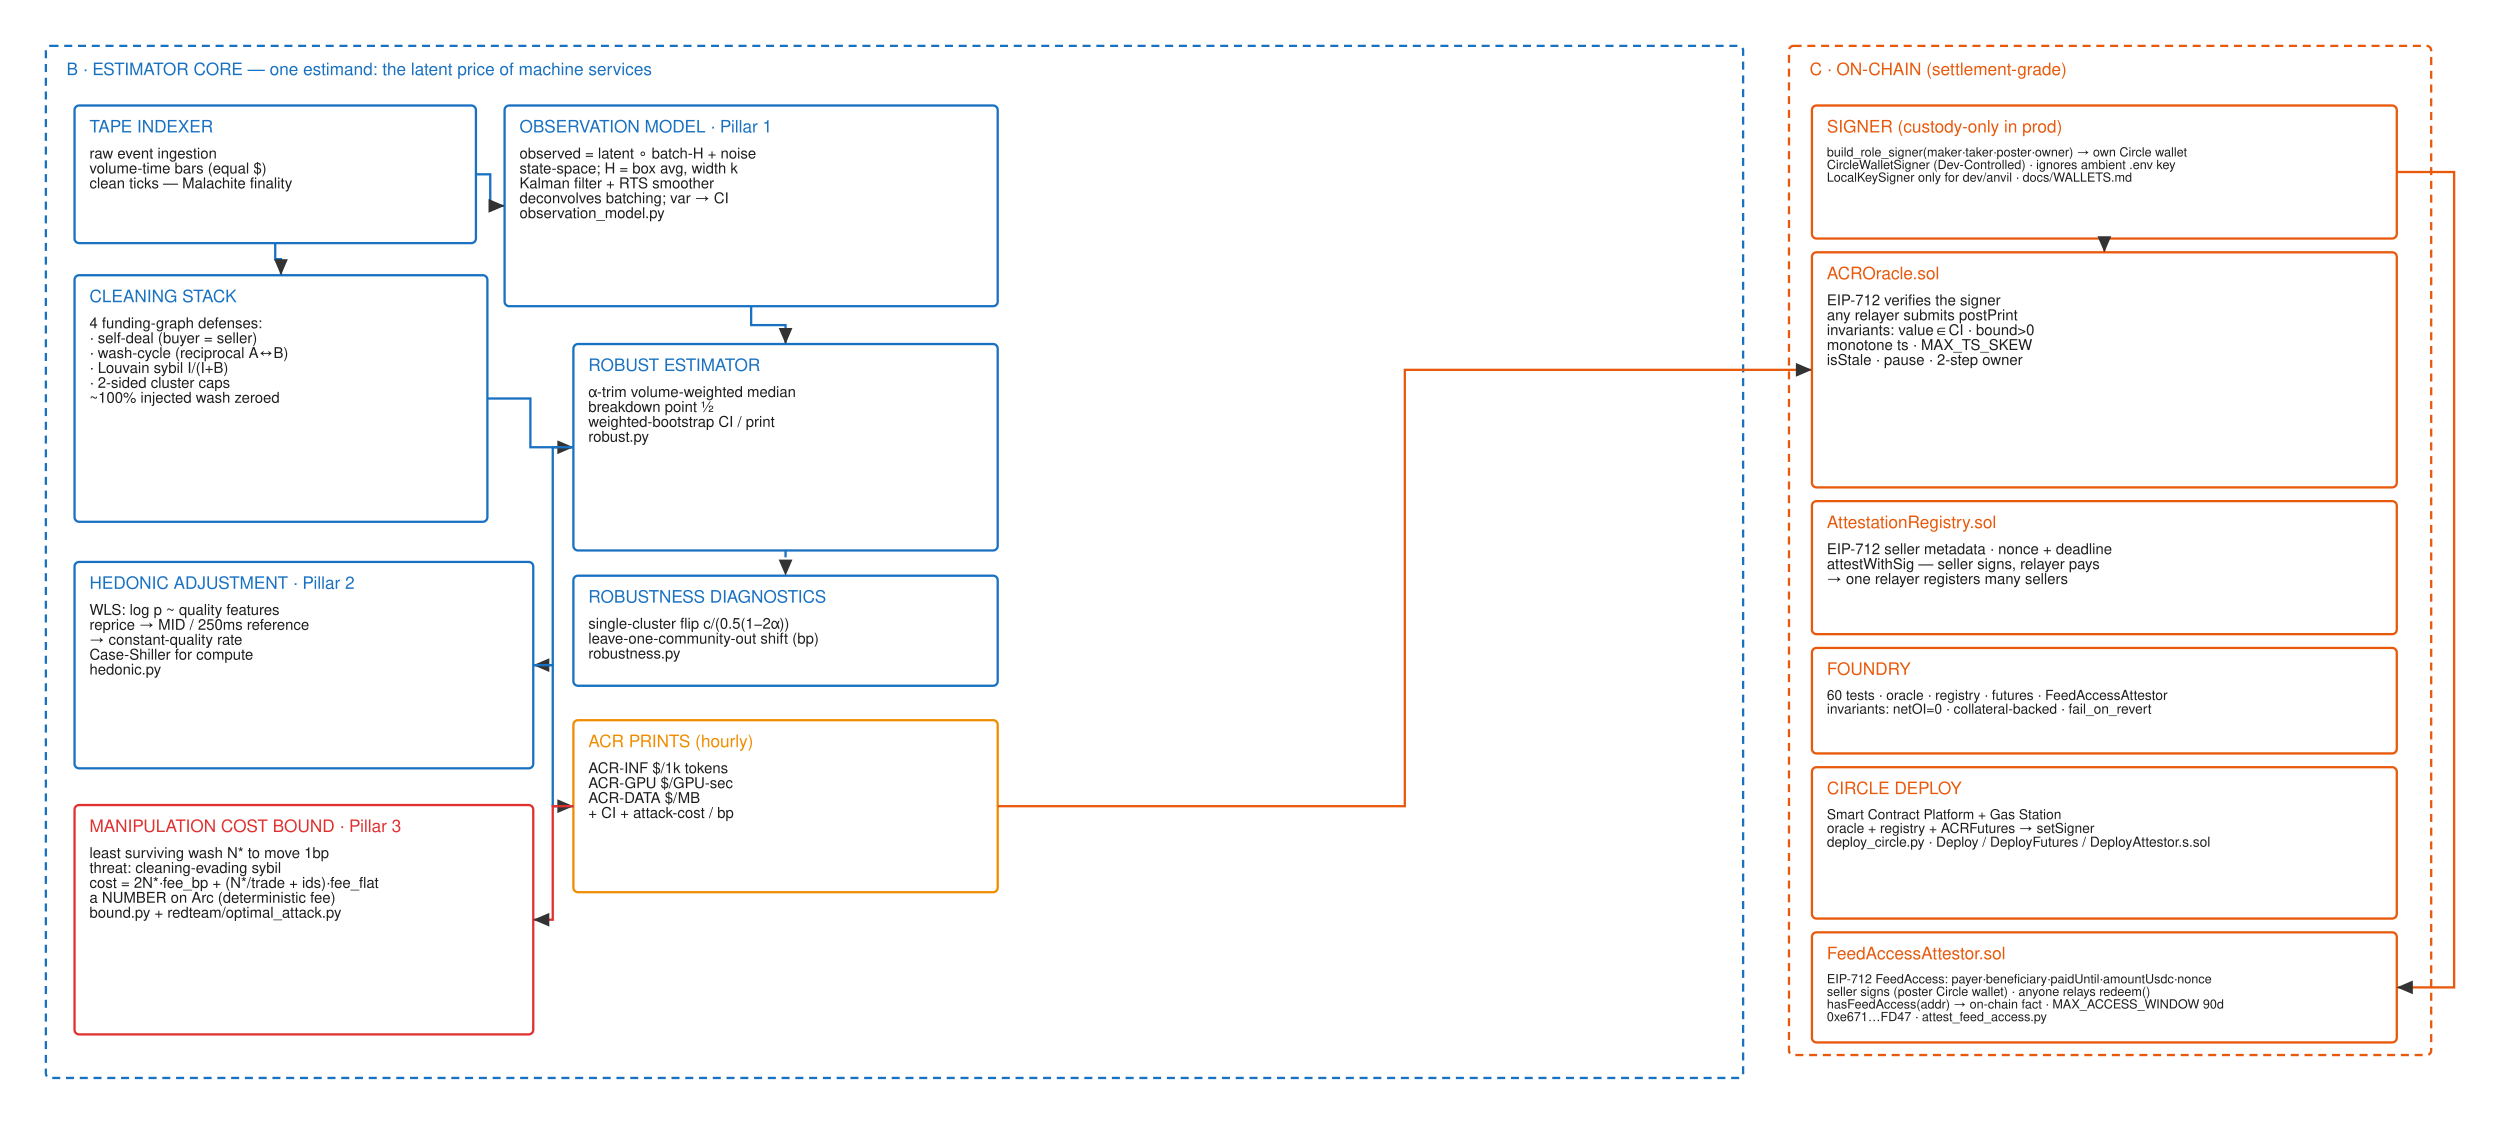
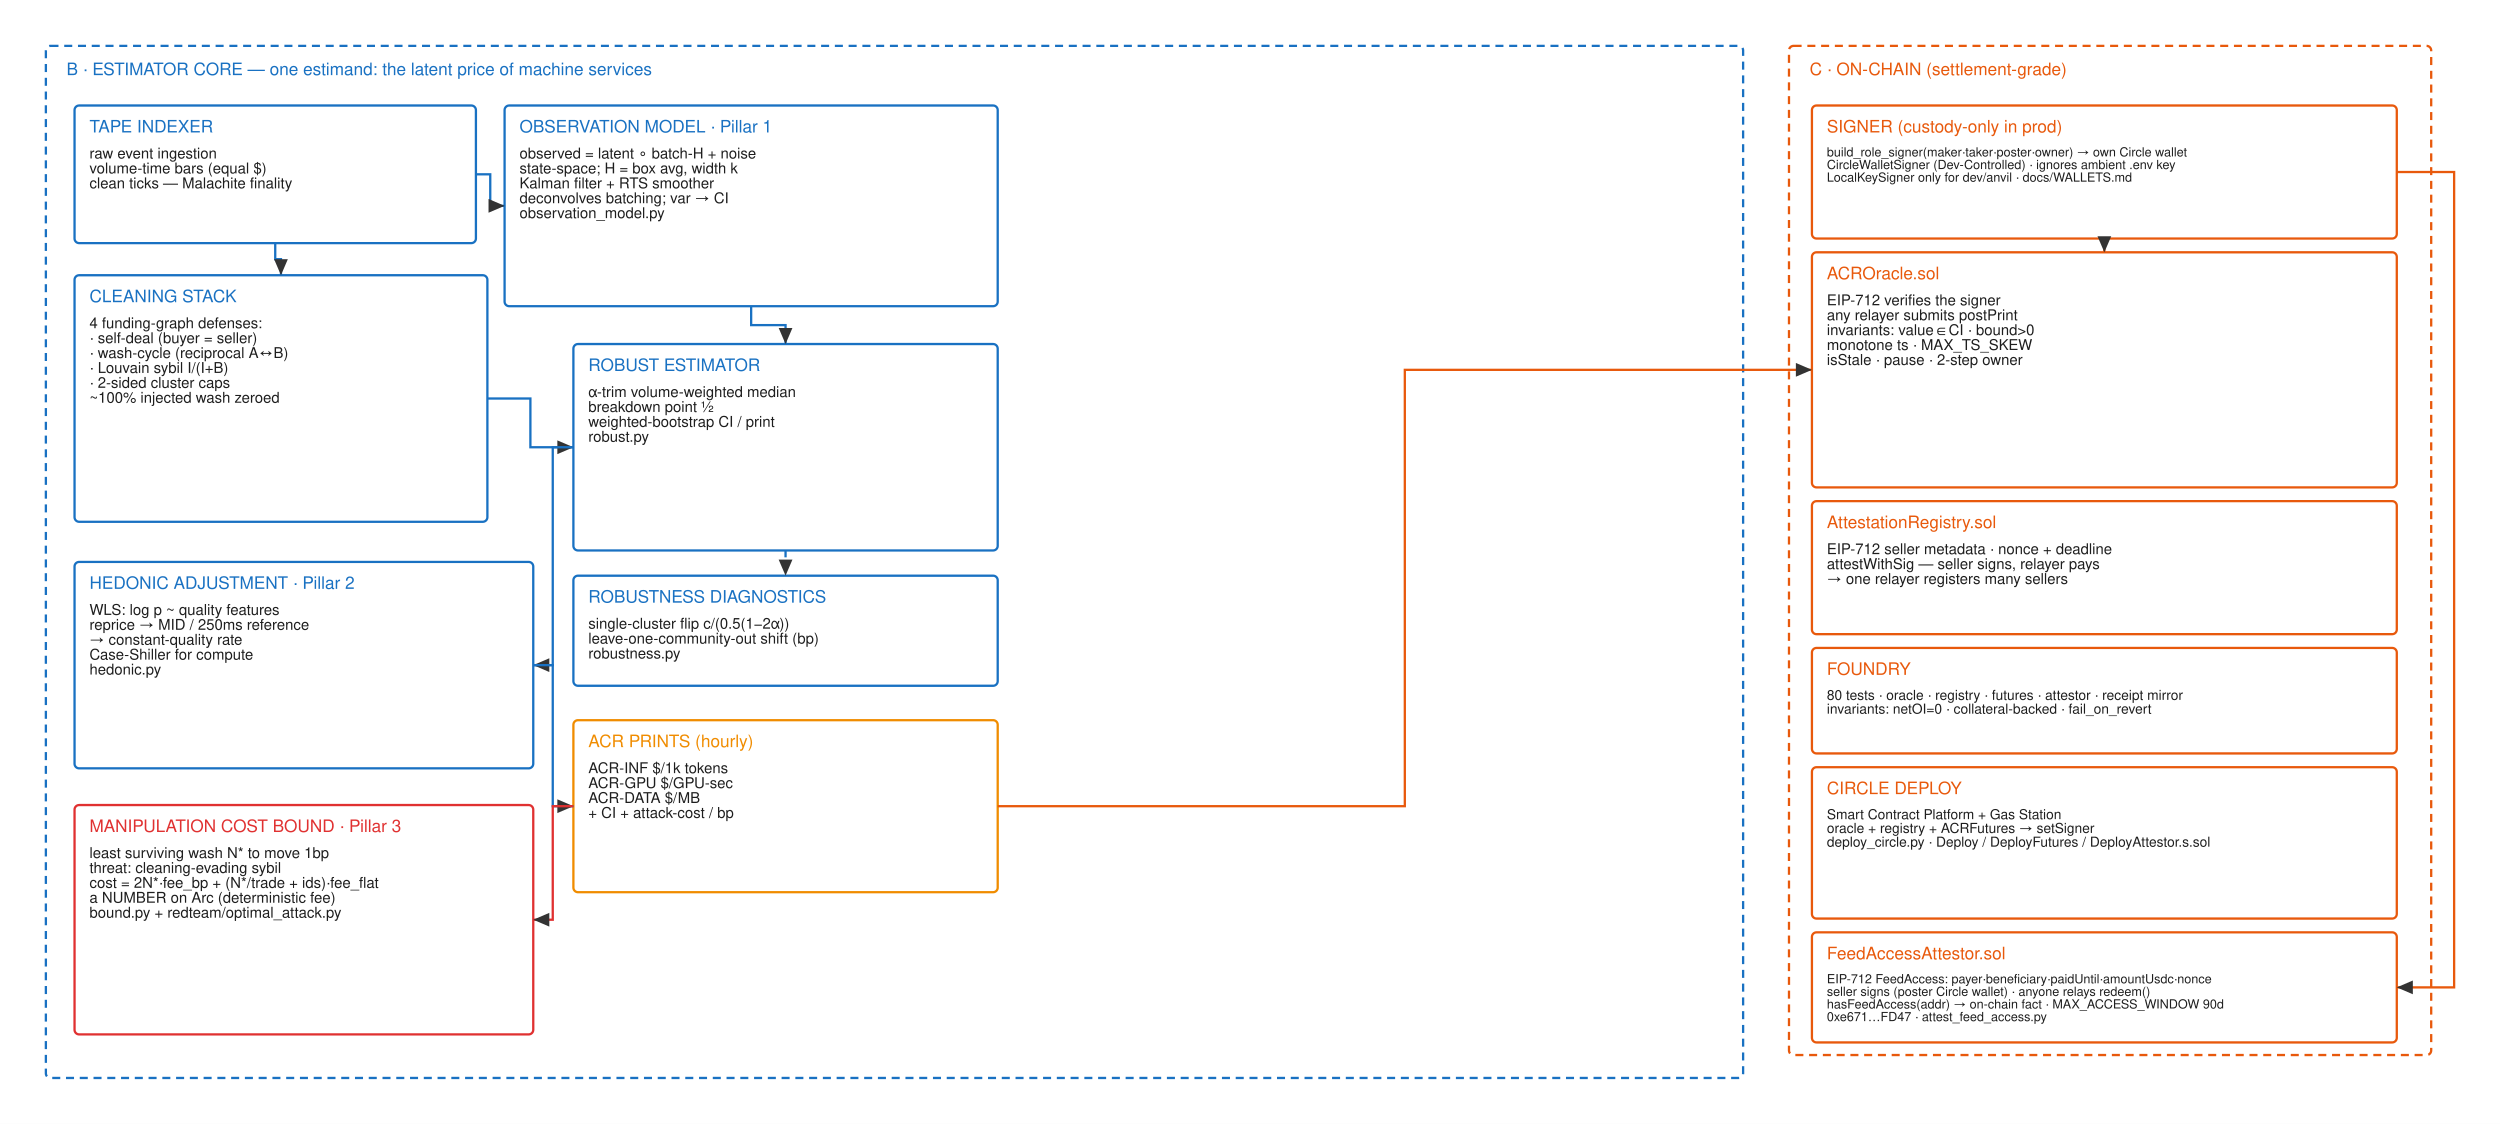
<svg xmlns="http://www.w3.org/2000/svg" width="2180" height="980" viewBox="0 0 2180 980" font-family="Helvetica,Arial,sans-serif">
  <rect width="2180" height="980" fill="#ffffff" />
  <defs>
    <marker id="a" markerWidth="9" markerHeight="9" refX="7" refY="3" orient="auto">
      <path d="M0,0 L7,3 L0,6 Z" fill="#333" />
    </marker>
  </defs>
  <rect x="40" y="40" width="1480" height="900" rx="4" fill="transparent" stroke="#1971c2" stroke-width="2" stroke-dasharray="7 5" />
  <rect x="65" y="92" width="350" height="120" rx="4" fill="transparent" stroke="#1971c2" stroke-width="2" />
  <rect x="440" y="92" width="430" height="175" rx="4" fill="transparent" stroke="#1971c2" stroke-width="2" />
  <rect x="65" y="240" width="360" height="215" rx="4" fill="transparent" stroke="#1971c2" stroke-width="2" />
  <rect x="500" y="300" width="370" height="180" rx="4" fill="transparent" stroke="#1971c2" stroke-width="2" />
  <rect x="65" y="490" width="400" height="180" rx="4" fill="transparent" stroke="#1971c2" stroke-width="2" />
  <rect x="500" y="502" width="370" height="96" rx="4" fill="transparent" stroke="#1971c2" stroke-width="2" />
  <rect x="500" y="628" width="370" height="150" rx="4" fill="transparent" stroke="#f08c00" stroke-width="2" />
  <rect x="65" y="702" width="400" height="200" rx="4" fill="transparent" stroke="#e03131" stroke-width="2" />
  <rect x="1560" y="40" width="560" height="880" rx="4" fill="transparent" stroke="#e8590c" stroke-width="2" stroke-dasharray="7 5" />
  <rect x="1580" y="92" width="510" height="116" rx="4" fill="transparent" stroke="#e8590c" stroke-width="2" />
  <rect x="1580" y="220" width="510" height="205" rx="4" fill="transparent" stroke="#e8590c" stroke-width="2" />
  <rect x="1580" y="437" width="510" height="116" rx="4" fill="transparent" stroke="#e8590c" stroke-width="2" />
  <rect x="1580" y="565" width="510" height="92" rx="4" fill="transparent" stroke="#e8590c" stroke-width="2" />
  <rect x="1580" y="669" width="510" height="132" rx="4" fill="transparent" stroke="#e8590c" stroke-width="2" />
  <rect x="1580" y="813" width="510" height="96" rx="4" fill="transparent" stroke="#e8590c" stroke-width="2" />
  <polyline points="415,152.0 427.5,152.0 427.5,179.5 440,179.5" fill="none" stroke="#1971c2" stroke-width="2" marker-end="url(#a)" />
  <polyline points="240.0,212 240.0,226.0 245.0,226.0 245.0,240" fill="none" stroke="#1971c2" stroke-width="2" marker-end="url(#a)" />
  <polyline points="655.0,267 655.0,283.5 685.0,283.5 685.0,300" fill="none" stroke="#1971c2" stroke-width="2" marker-end="url(#a)" />
  <polyline points="425,347.5 462.5,347.5 462.5,390.0 500,390.0" fill="none" stroke="#1971c2" stroke-width="2" marker-end="url(#a)" />
  <polyline points="500,390.0 482,390.0 482,580.0 465,580.0" fill="none" stroke="#1971c2" stroke-width="2" marker-end="url(#a)" />
  <polyline points="685.0,480 685.0,491.0 685.0,502" fill="none" stroke="#1971c2" stroke-width="2" stroke-dasharray="6 5" marker-end="url(#a)" />
  <polyline points="465,580.0 482,580.0 482,703.0 500,703.0" fill="none" stroke="#1971c2" stroke-width="2" marker-end="url(#a)" />
  <polyline points="500,703.0 482,703.0 482,802.0 465,802.0" fill="none" stroke="#e03131" stroke-width="2" marker-end="url(#a)" />
  <polyline points="1835.0,208 1835.0,214.0 1835.0,220" fill="none" stroke="#e8590c" stroke-width="2" marker-end="url(#a)" />
  <polyline points="870,703.0 1225,703.0 1225,322.5 1580,322.5" fill="none" stroke="#e8590c" stroke-width="2" marker-end="url(#a)" />
  <polyline points="2090,150.0 2140,150.0 2140,861.0 2090,861.0" fill="none" stroke="#e8590c" stroke-width="2" marker-end="url(#a)" />
  <text x="58" y="65.5" font-size="15" fill="#1971c2">B · ESTIMATOR CORE — one estimand: the latent price of machine services</text>
  <text x="78" y="115.5" font-size="15" fill="#1971c2">TAPE INDEXER</text>
  <text x="78" y="138.2" font-size="13" fill="#1e1e1e">raw event ingestion</text>
  <text x="78" y="151.2" font-size="13" fill="#1e1e1e">volume-time bars (equal $)</text>
  <text x="78" y="164.2" font-size="13" fill="#1e1e1e">clean ticks — Malachite finality</text>
  <text x="453" y="115.5" font-size="15" fill="#1971c2">OBSERVATION MODEL · Pillar 1</text>
  <text x="453" y="138.2" font-size="13" fill="#1e1e1e">observed = latent ∘ batch-H + noise</text>
  <text x="453" y="151.2" font-size="13" fill="#1e1e1e">state-space; H = box avg, width k</text>
  <text x="453" y="164.2" font-size="13" fill="#1e1e1e">Kalman filter + RTS smoother</text>
  <text x="453" y="177.2" font-size="13" fill="#1e1e1e">deconvolves batching; var → CI</text>
  <text x="453" y="190.2" font-size="13" fill="#1e1e1e">observation_model.py</text>
  <text x="78" y="263.5" font-size="15" fill="#1971c2">CLEANING STACK</text>
  <text x="78" y="286.2" font-size="13" fill="#1e1e1e">4 funding-graph defenses:</text>
  <text x="78" y="299.2" font-size="13" fill="#1e1e1e">· self-deal  (buyer = seller)</text>
  <text x="78" y="312.2" font-size="13" fill="#1e1e1e">· wash-cycle  (reciprocal A↔B)</text>
  <text x="78" y="325.2" font-size="13" fill="#1e1e1e">· Louvain sybil   I/(I+B)</text>
  <text x="78" y="338.2" font-size="13" fill="#1e1e1e">· 2-sided cluster caps</text>
  <text x="78" y="351.2" font-size="13" fill="#1e1e1e">~100% injected wash zeroed</text>
  <text x="513" y="323.5" font-size="15" fill="#1971c2">ROBUST ESTIMATOR</text>
  <text x="513" y="346.2" font-size="13" fill="#1e1e1e">α-trim volume-weighted median</text>
  <text x="513" y="359.2" font-size="13" fill="#1e1e1e">breakdown point ½</text>
  <text x="513" y="372.2" font-size="13" fill="#1e1e1e">weighted-bootstrap CI / print</text>
  <text x="513" y="385.2" font-size="13" fill="#1e1e1e">robust.py</text>
  <text x="78" y="513.5" font-size="15" fill="#1971c2">HEDONIC ADJUSTMENT · Pillar 2</text>
  <text x="78" y="536.2" font-size="13" fill="#1e1e1e">WLS:  log p ~ quality features</text>
  <text x="78" y="549.2" font-size="13" fill="#1e1e1e">reprice → MID / 250ms reference</text>
  <text x="78" y="562.2" font-size="13" fill="#1e1e1e">→ constant-quality rate</text>
  <text x="78" y="575.2" font-size="13" fill="#1e1e1e">Case-Shiller for compute</text>
  <text x="78" y="588.2" font-size="13" fill="#1e1e1e">hedonic.py</text>
  <text x="513" y="525.5" font-size="15" fill="#1971c2">ROBUSTNESS DIAGNOSTICS</text>
  <text x="513" y="548.2" font-size="13" fill="#1e1e1e">single-cluster flip  c/(0.5(1−2α))</text>
  <text x="513" y="561.2" font-size="13" fill="#1e1e1e">leave-one-community-out shift (bp)</text>
  <text x="513" y="574.2" font-size="13" fill="#1e1e1e">robustness.py</text>
  <text x="513" y="651.5" font-size="15" fill="#f08c00">ACR PRINTS (hourly)</text>
  <text x="513" y="674.2" font-size="13" fill="#1e1e1e">ACR-INF  $/1k tokens</text>
  <text x="513" y="687.2" font-size="13" fill="#1e1e1e">ACR-GPU  $/GPU-sec</text>
  <text x="513" y="700.2" font-size="13" fill="#1e1e1e">ACR-DATA  $/MB</text>
  <text x="513" y="713.2" font-size="13" fill="#1e1e1e">+ CI  + attack-cost / bp</text>
  <text x="78" y="725.5" font-size="15" fill="#e03131">MANIPULATION COST BOUND · Pillar 3</text>
  <text x="78" y="748.2" font-size="13" fill="#1e1e1e">least surviving wash N* to move 1bp</text>
  <text x="78" y="761.2" font-size="13" fill="#1e1e1e">threat: cleaning-evading sybil</text>
  <text x="78" y="774.2" font-size="13" fill="#1e1e1e">cost = 2N*·fee_bp + (N*/trade + ids)·fee_flat</text>
  <text x="78" y="787.2" font-size="13" fill="#1e1e1e">a NUMBER on Arc (deterministic fee)</text>
  <text x="78" y="800.2" font-size="13" fill="#1e1e1e">bound.py + redteam/optimal_attack.py</text>
  <text x="1578" y="65.5" font-size="15" fill="#e8590c">C · ON-CHAIN (settlement-grade)</text>
  <text x="1593" y="115.5" font-size="15" fill="#e8590c">SIGNER (custody-only in prod)</text>
  <text x="1593" y="136.4" font-size="11" fill="#1e1e1e">build_role_signer(maker·taker·poster·owner) → own Circle wallet</text>
  <text x="1593" y="147.4" font-size="11" fill="#1e1e1e">CircleWalletSigner (Dev-Controlled) · ignores ambient .env key</text>
  <text x="1593" y="158.4" font-size="11" fill="#1e1e1e">LocalKeySigner only for dev/anvil · docs/WALLETS.md</text>
  <text x="1593" y="243.5" font-size="15" fill="#e8590c">ACROracle.sol</text>
  <text x="1593" y="266.2" font-size="13" fill="#1e1e1e">EIP-712 verifies the signer</text>
  <text x="1593" y="279.2" font-size="13" fill="#1e1e1e">any relayer submits postPrint</text>
  <text x="1593" y="292.2" font-size="13" fill="#1e1e1e">invariants: value∈CI · bound&gt;0</text>
  <text x="1593" y="305.2" font-size="13" fill="#1e1e1e">monotone ts · MAX_TS_SKEW</text>
  <text x="1593" y="318.2" font-size="13" fill="#1e1e1e">isStale · pause · 2-step owner</text>
  <text x="1593" y="460.5" font-size="15" fill="#e8590c">AttestationRegistry.sol</text>
  <text x="1593" y="483.2" font-size="13" fill="#1e1e1e">EIP-712 seller metadata · nonce + deadline</text>
  <text x="1593" y="496.2" font-size="13" fill="#1e1e1e">attestWithSig — seller signs, relayer pays</text>
  <text x="1593" y="509.2" font-size="13" fill="#1e1e1e">→ one relayer registers many sellers</text>
  <text x="1593" y="588.5" font-size="15" fill="#e8590c">FOUNDRY</text>
-   <text x="1593" y="610.3" font-size="12" fill="#1e1e1e">60 tests · oracle · registry · futures · FeedAccessAttestor</text>
+   <text x="1593" y="610.3" font-size="12" fill="#1e1e1e">80 tests · oracle · registry · futures · attestor · receipt mirror</text>
  <text x="1593" y="622.3" font-size="12" fill="#1e1e1e">invariants: netOI=0 · collateral-backed · fail_on_revert</text>
  <text x="1593" y="692.5" font-size="15" fill="#e8590c">CIRCLE DEPLOY</text>
  <text x="1593" y="714.3" font-size="12" fill="#1e1e1e">Smart Contract Platform + Gas Station</text>
  <text x="1593" y="726.3" font-size="12" fill="#1e1e1e">oracle + registry + ACRFutures → setSigner</text>
  <text x="1593" y="738.3" font-size="12" fill="#1e1e1e">deploy_circle.py · Deploy / DeployFutures / DeployAttestor.s.sol</text>
  <text x="1593" y="836.5" font-size="15" fill="#e8590c">FeedAccessAttestor.sol</text>
  <text x="1593" y="857.4" font-size="11" fill="#1e1e1e">EIP-712 FeedAccess: payer·beneficiary·paidUntil·amountUsdc·nonce</text>
  <text x="1593" y="868.4" font-size="11" fill="#1e1e1e">seller signs (poster Circle wallet) · anyone relays redeem()</text>
  <text x="1593" y="879.4" font-size="11" fill="#1e1e1e">hasFeedAccess(addr) → on-chain fact · MAX_ACCESS_WINDOW 90d</text>
  <text x="1593" y="890.4" font-size="11" fill="#1e1e1e">0xe671…FD47 · attest_feed_access.py</text>
</svg>
